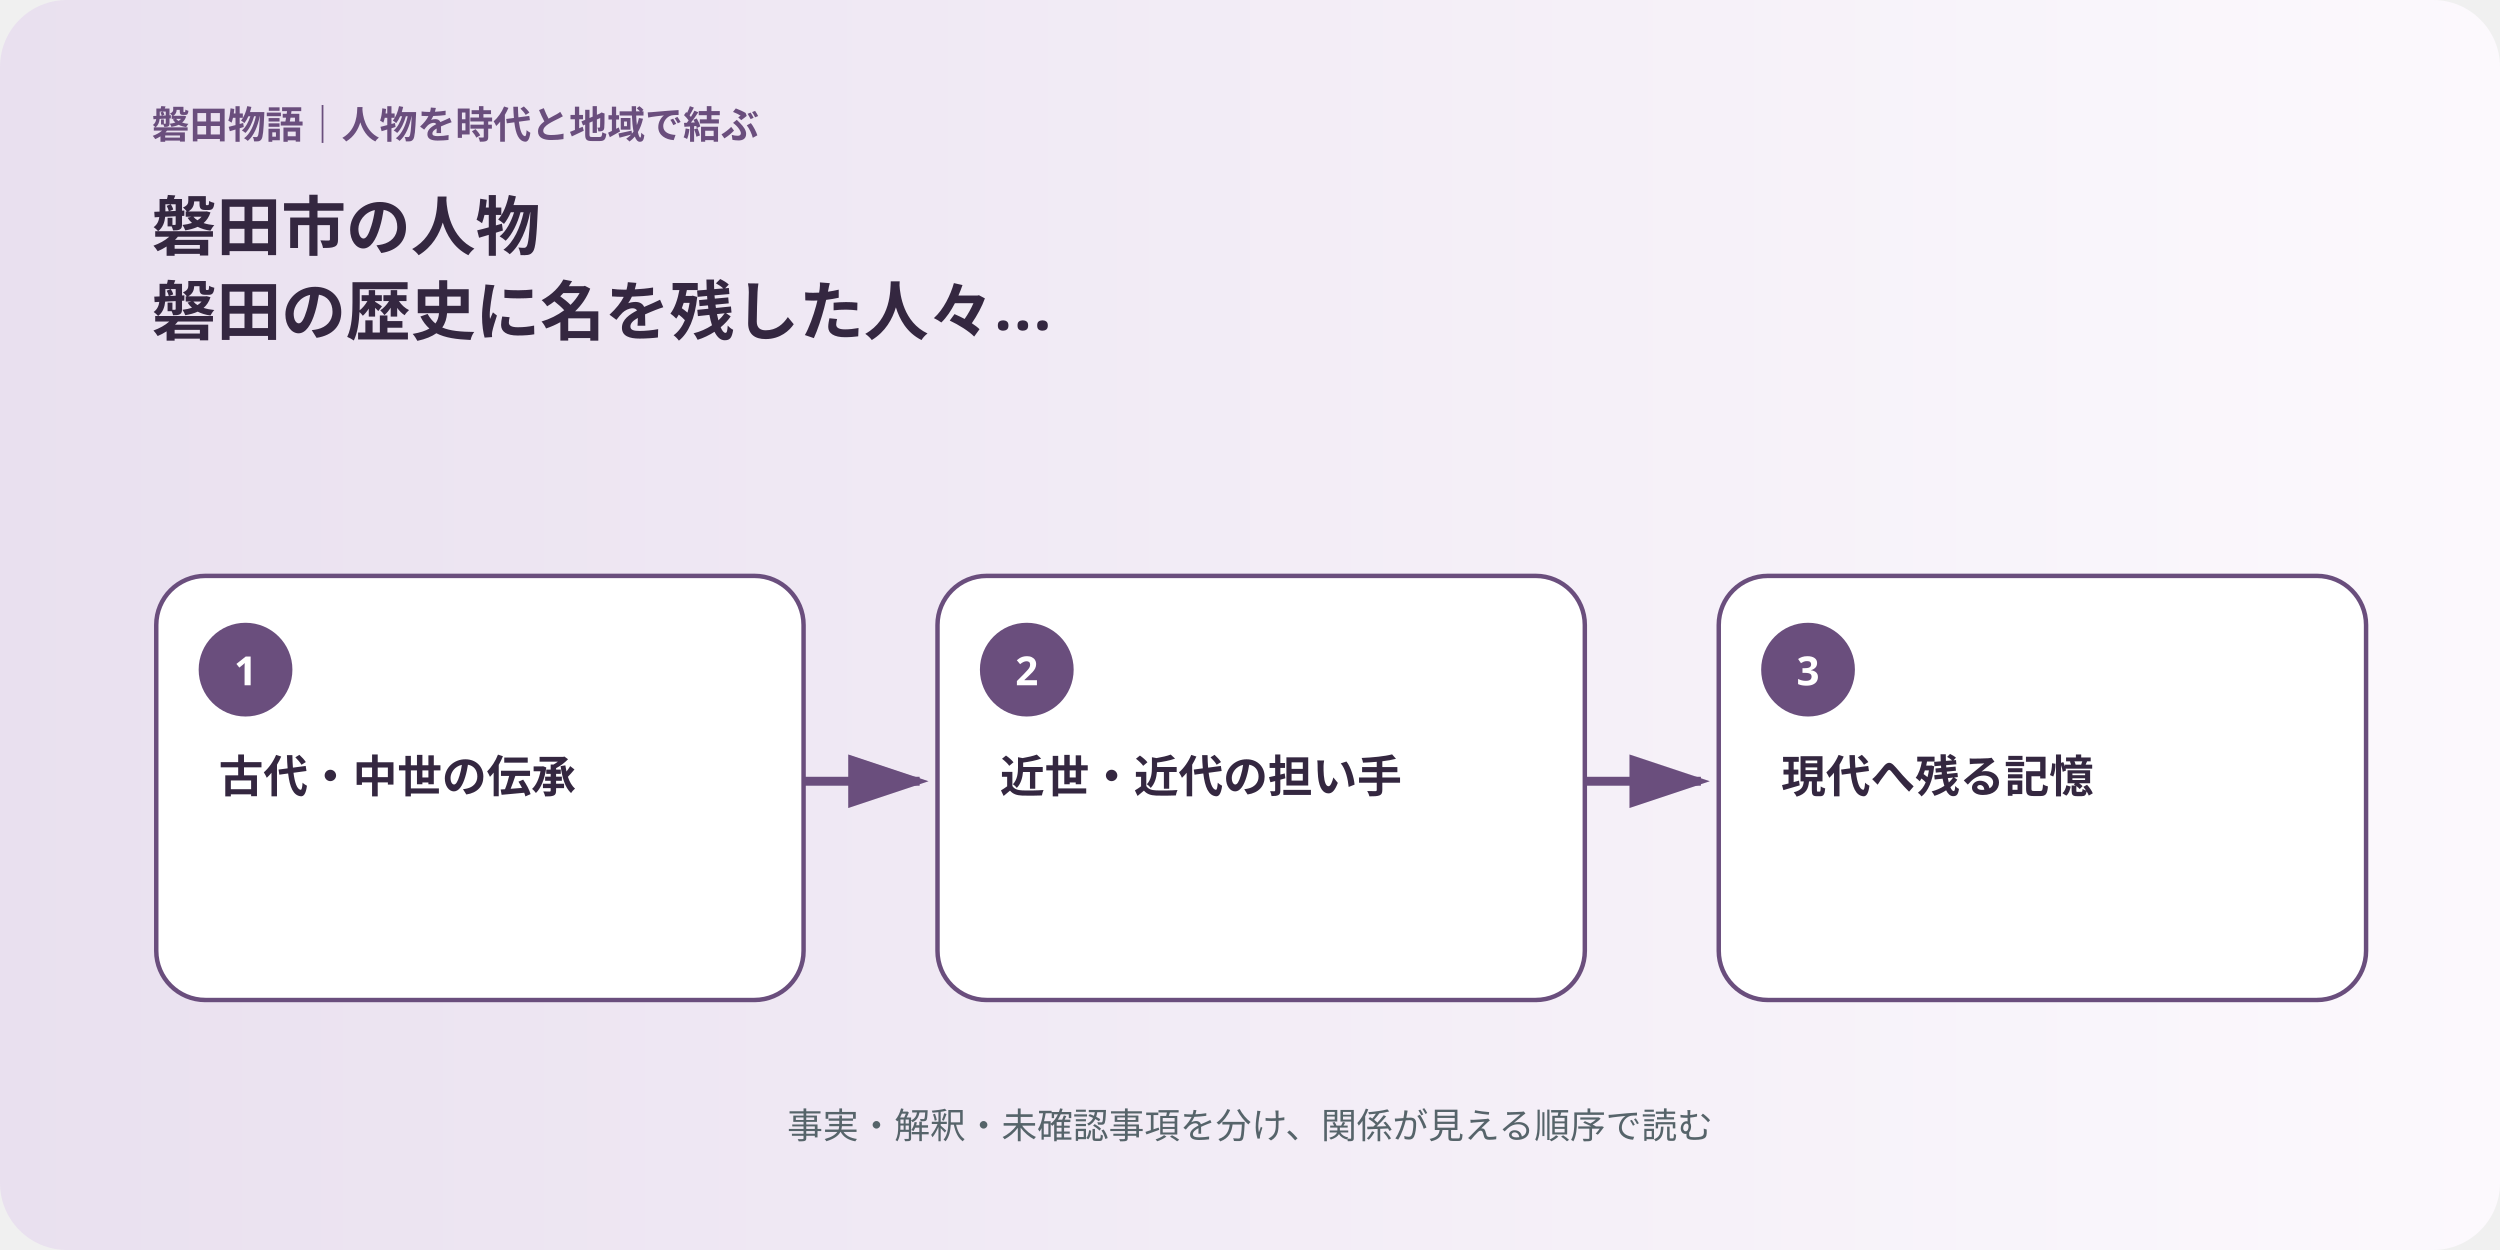
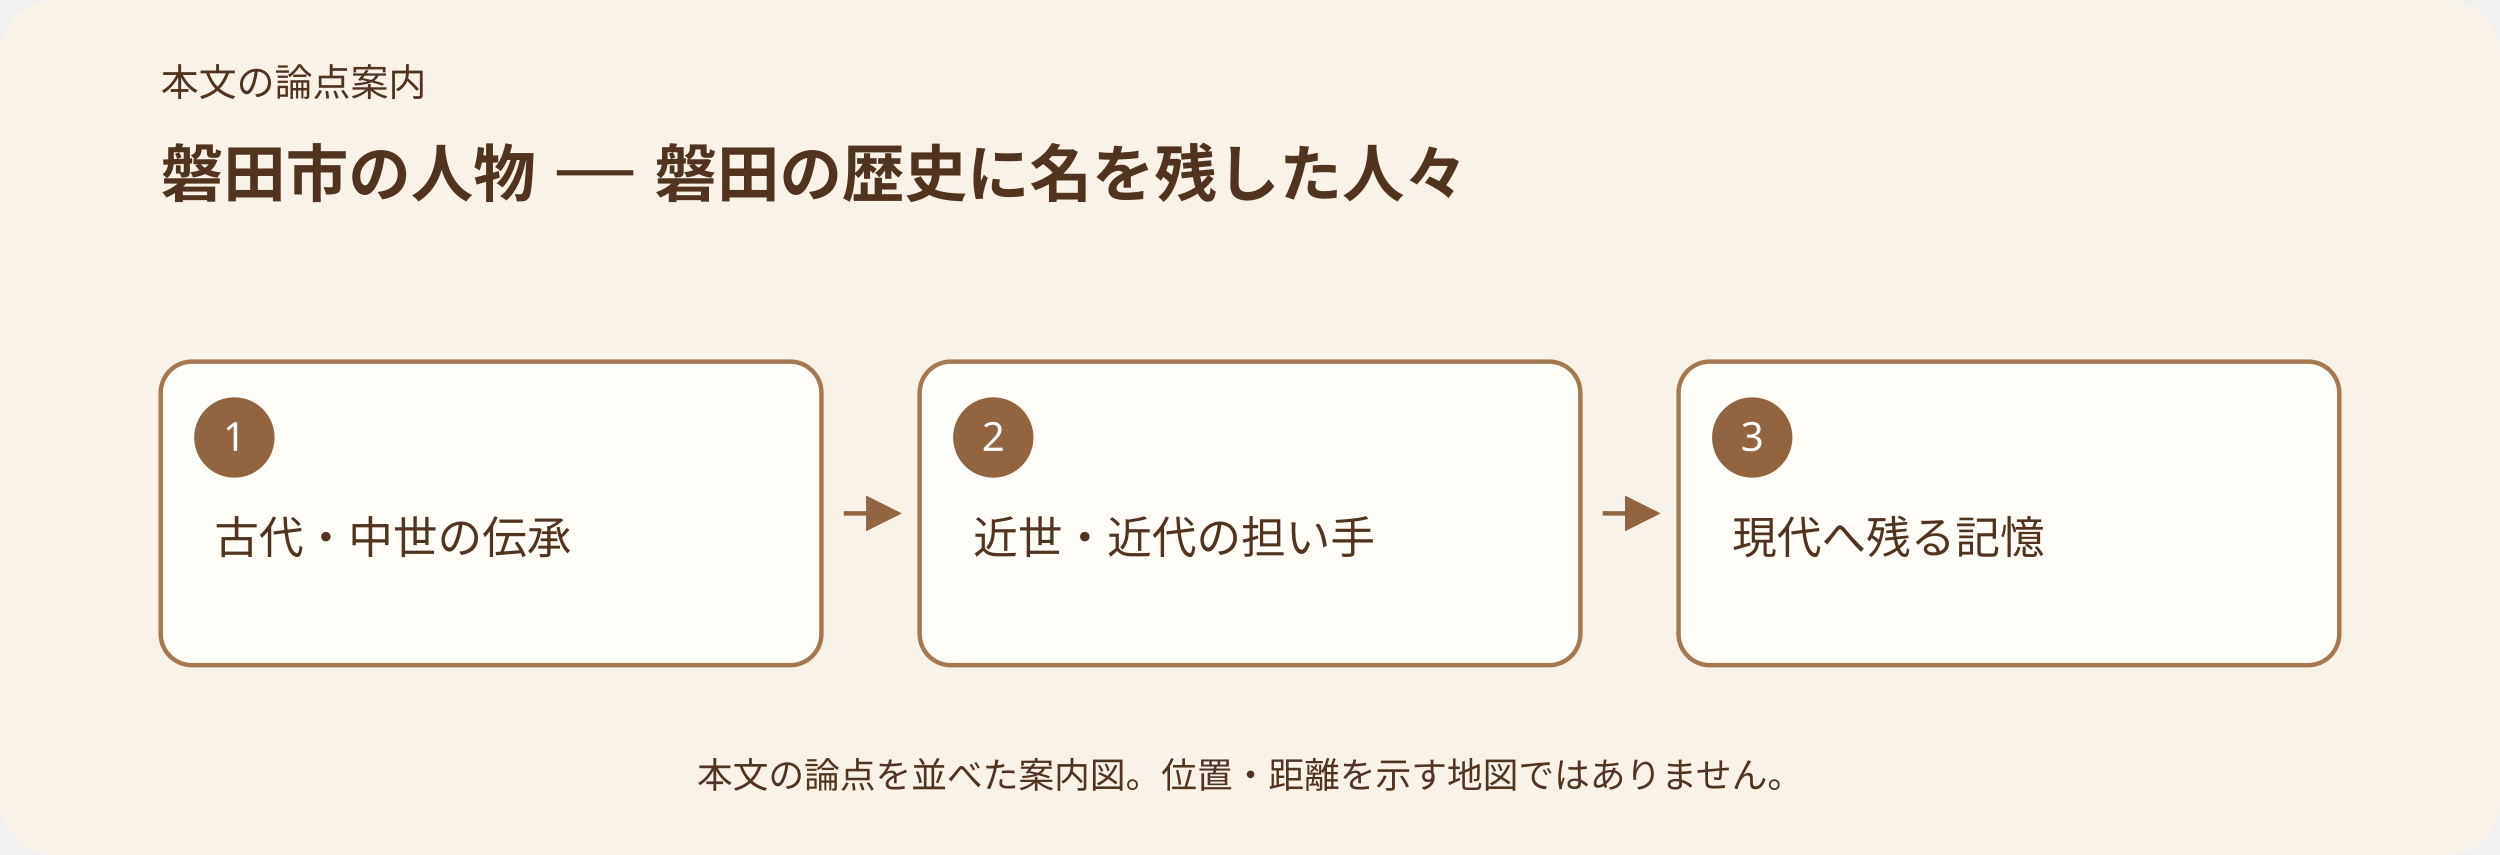
- <svg xmlns="http://www.w3.org/2000/svg" viewBox="0 0 1120 560" role="img" aria-labelledby="t d">
+ <svg xmlns="http://www.w3.org/2000/svg" viewBox="0 0 1120 383" width="1120" height="383" role="img" aria-labelledby="A0192-title A0192-desc" data-emaki-repair="A0192">
+   <rect width="1120" height="383" rx="24" fill="#f8f2e8" />
  <defs>
-     <marker id="a" markerWidth="10" markerHeight="10" refX="8" refY="3" orient="auto">
-       <path d="M0 0v6l9-3z" fill="#6a4e7d" />
+     <marker id="A0192-arrow" markerWidth="8" markerHeight="8" refX="7" refY="4" orient="auto">
+       <path d="M0 0L8 4L0 8Z" fill="#926440" />
    </marker>
-     <linearGradient id="bg">
-       <stop stop-color="#e9e0ef" />
-       <stop offset="1" stop-color="#fcf9fd" />
-     </linearGradient>
  </defs>
-   <style>.title{font:700 29px 'Yu Mincho','Noto Serif JP',serif;fill:#342740}.kicker{font:600 17px system-ui,sans-serif;fill:#6a4e7d}.label{font:700 20px 'Yu Gothic','Noto Sans JP',sans-serif;fill:#342740}.num{font:700 18px system-ui,sans-serif;fill:#fff}.foot{font:500 16px system-ui,sans-serif;fill:#56646a}</style>
-   <rect width="1120" height="560" rx="30" fill="url(#bg)" />
-   <text x="68" y="62" class="kicker">磐田物語｜人物を時代と地域で結ぶ</text>
-   <text x="68" y="112" class="title">磐田市の人物</text>
-   <text x="68" y="150" class="title">磐田の歴史に名を残した人々…</text>
-   <rect x="70" y="258" width="290" height="190" rx="22" fill="#fff" stroke="#6a4e7d" stroke-width="2" />
-   <circle cx="110" cy="300" r="21" fill="#6a4e7d" />
-   <text x="110" y="307" class="num" text-anchor="middle">1</text>
-   <text x="98" y="355" class="label" text-anchor="start">
-     <tspan x="98" dy="0">古代・中世の伝承</tspan>
-   </text>
-   <rect x="420" y="258" width="290" height="190" rx="22" fill="#fff" stroke="#6a4e7d" stroke-width="2" />
-   <circle cx="460" cy="300" r="21" fill="#6a4e7d" />
-   <text x="460" y="307" class="num" text-anchor="middle">2</text>
-   <text x="448" y="355" class="label" text-anchor="start">
-     <tspan x="448" dy="0">近世・近代の担い手</tspan>
-   </text>
-   <rect x="770" y="258" width="290" height="190" rx="22" fill="#fff" stroke="#6a4e7d" stroke-width="2" />
-   <circle cx="810" cy="300" r="21" fill="#6a4e7d" />
-   <text x="810" y="307" class="num" text-anchor="middle">3</text>
-   <text x="798" y="355" class="label" text-anchor="start">
-     <tspan x="798" dy="0">現代へ残る記憶</tspan>
-   </text>
-   <path d="M360 350h52" stroke="#6a4e7d" stroke-width="4" marker-end="url(#a)" />
-   <path d="M710 350h52" stroke="#6a4e7d" stroke-width="4" marker-end="url(#a)" />
-   <text x="560" y="510" class="foot" text-anchor="middle">事実・解釈・未確認事項を分け、関係が見える順序で読む</text>
+   <g font-family="Meiryo,sans-serif" fill="#513420">
+     <text x="72" y="43" font-size="17">本文の論点案内</text>
+     <text x="72" y="88" font-size="28" font-weight="700">磐田市の人物 ── 磐田の歴史に名を残した人々</text>
+     <rect x="72" y="162" width="296" height="136" rx="14" fill="#fffdf7" stroke="#a57852" stroke-width="2" />
+     <circle cx="105" cy="196" r="18" fill="#926440" />
+     <text x="105" y="202" font-size="18" fill="white" text-anchor="middle">1</text>
+     <text x="96" y="248" font-size="20">古代・中世の伝承</text>
+     <path d="M378 230.0H402" fill="none" stroke="#926440" stroke-width="2" marker-end="url(#A0192-arrow)" />
+     <rect x="412" y="162" width="296" height="136" rx="14" fill="#fffdf7" stroke="#a57852" stroke-width="2" />
+     <circle cx="445" cy="196" r="18" fill="#926440" />
+     <text x="445" y="202" font-size="18" fill="white" text-anchor="middle">2</text>
+     <text x="436" y="248" font-size="20">近世・近代の担い手</text>
+     <path d="M718 230.0H742" fill="none" stroke="#926440" stroke-width="2" marker-end="url(#A0192-arrow)" />
+     <rect x="752" y="162" width="296" height="136" rx="14" fill="#fffdf7" stroke="#a57852" stroke-width="2" />
+     <circle cx="785" cy="196" r="18" fill="#926440" />
+     <text x="785" y="202" font-size="18" fill="white" text-anchor="middle">3</text>
+     <text x="776" y="248" font-size="20">現代へ残る記憶</text>
+     <text x="560" y="353" text-anchor="middle" font-size="16">本文の論点を並べた案内図。位置・距離を示す地図ではありません。</text>
+   </g>
</svg>
